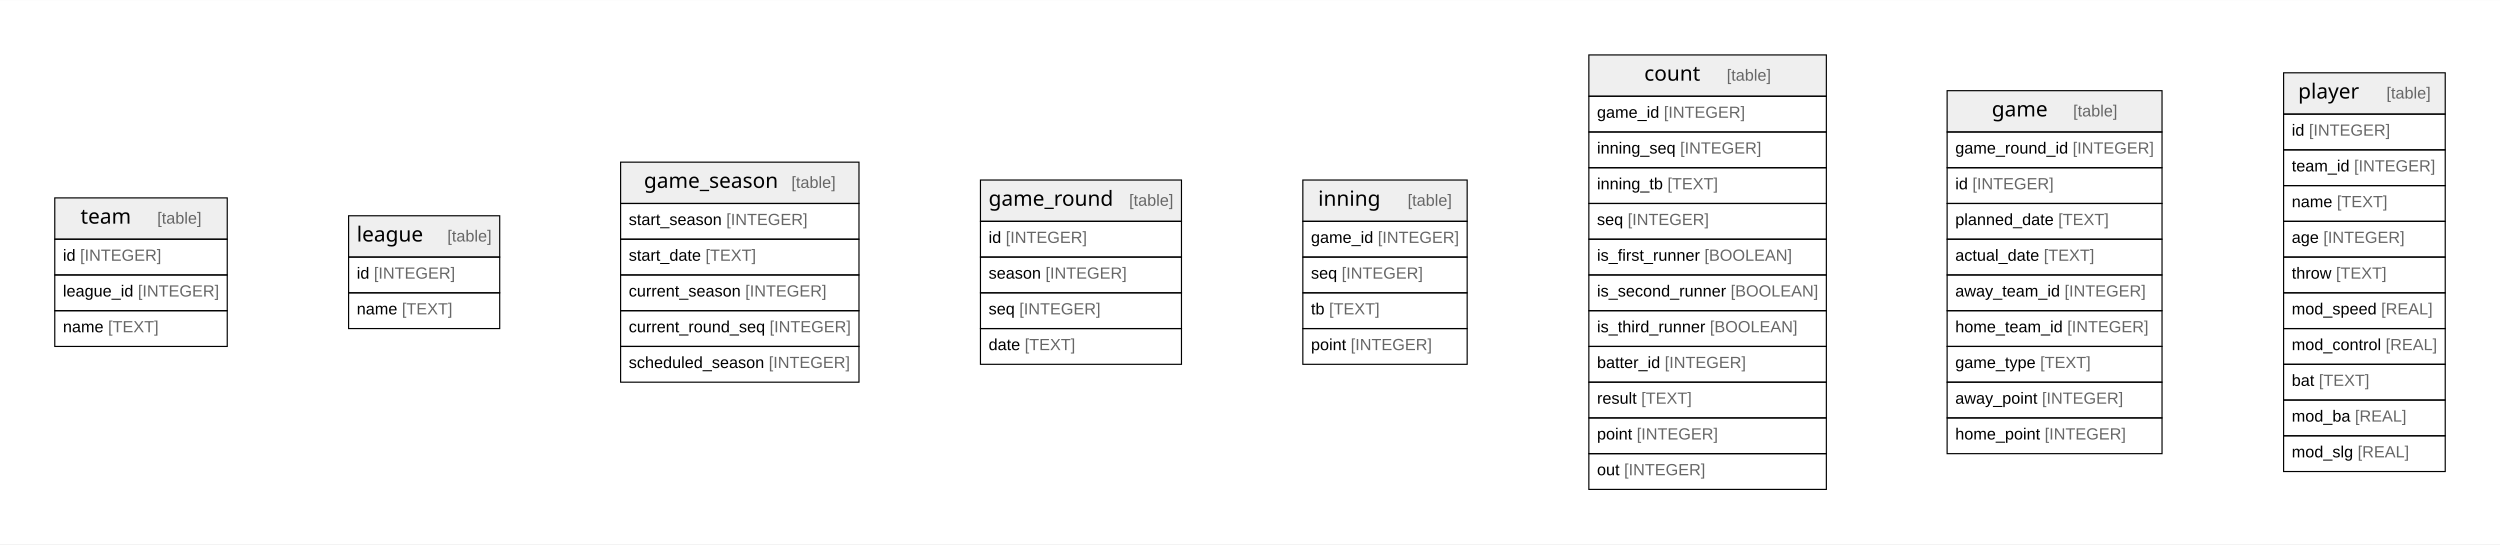
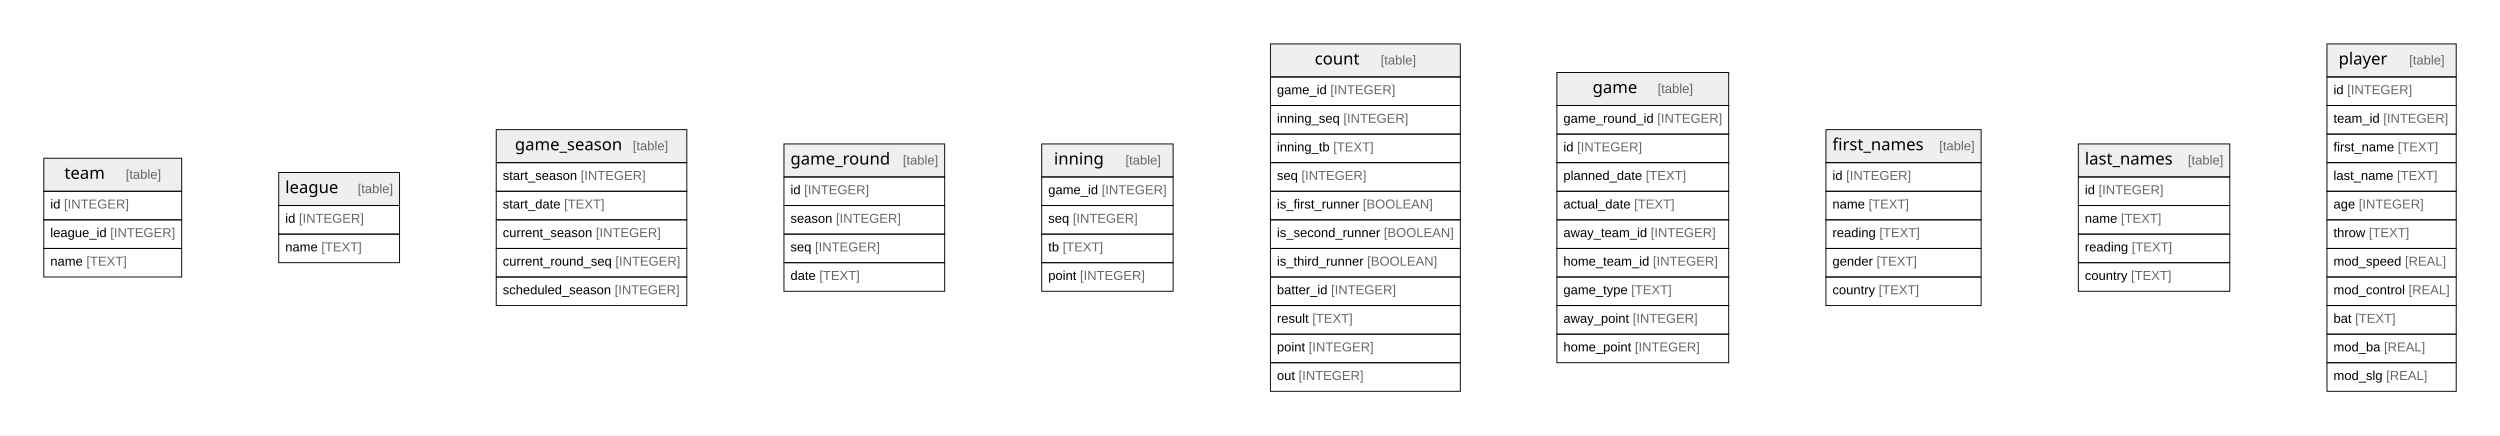
- <svg xmlns="http://www.w3.org/2000/svg" width="2154pt" height="469pt" viewBox="0.00 0.00 2154.35 468.80">
+ <svg xmlns="http://www.w3.org/2000/svg" width="2694pt" height="469pt" viewBox="0.00 0.00 2694.35 468.80">
  <g id="graph0" class="graph" transform="scale(1 1) rotate(0) translate(4 464.8)">
-     <polygon fill="white" stroke="none" points="-4,4 -4,-464.8 2150.35,-464.8 2150.35,4 -4,4" />
+     <polygon fill="white" stroke="none" points="-4,4 -4,-464.8 2690.35,-464.8 2690.35,4 -4,4" />
    <g id="node1" class="node">
      <polygon fill="#efefef" stroke="none" points="43.2,-258.8 43.2,-294.4 191.82,-294.4 191.82,-258.8 43.2,-258.8" />
      <polygon fill="none" stroke="black" points="43.2,-258.8 43.2,-294.4 191.82,-294.4 191.82,-258.8 43.2,-258.8" />
      <text text-anchor="start" x="65.39" y="-272.2" font-family="Arial Bold" font-size="18.00">team</text>
      <text text-anchor="start" x="100.37" y="-272.2" font-family="Arial" font-size="14.00">    </text>
      <text text-anchor="start" x="131.49" y="-272.2" font-family="Arial" font-size="14.00" fill="#666666">[table]</text>
      <polygon fill="none" stroke="black" points="43.2,-228 43.2,-258.8 191.82,-258.8 191.82,-228 43.2,-228" />
      <text text-anchor="start" x="50.2" y="-240.2" font-family="Arial" font-size="14.00">id </text>
      <text text-anchor="start" x="64.99" y="-240.2" font-family="Arial" font-size="14.00" fill="#666666">[INTEGER]</text>
      <polygon fill="none" stroke="black" points="43.2,-197.2 43.2,-228 191.82,-228 191.82,-197.2 43.2,-197.2" />
      <text text-anchor="start" x="50.2" y="-209.4" font-family="Arial" font-size="14.00">league_id </text>
      <text text-anchor="start" x="114.81" y="-209.4" font-family="Arial" font-size="14.00" fill="#666666">[INTEGER]</text>
      <polygon fill="none" stroke="black" points="43.2,-166.4 43.2,-197.2 191.82,-197.2 191.82,-166.4 43.2,-166.4" />
      <text text-anchor="start" x="50.2" y="-178.6" font-family="Arial" font-size="14.00">name </text>
      <text text-anchor="start" x="89.11" y="-178.6" font-family="Arial" font-size="14.00" fill="#666666">[TEXT]</text>
    </g>
    <g id="node2" class="node">
      <polygon fill="#efefef" stroke="none" points="296.4,-243.4 296.4,-279 426.62,-279 426.62,-243.4 296.4,-243.4" />
      <polygon fill="none" stroke="black" points="296.4,-243.4 296.4,-279 426.62,-279 426.62,-243.4 296.4,-243.4" />
      <text text-anchor="start" x="303.4" y="-256.8" font-family="Arial Bold" font-size="18.00">league</text>
      <text text-anchor="start" x="350.37" y="-256.8" font-family="Arial" font-size="14.00">    </text>
      <text text-anchor="start" x="381.48" y="-256.8" font-family="Arial" font-size="14.00" fill="#666666">[table]</text>
      <polygon fill="none" stroke="black" points="296.4,-212.6 296.4,-243.4 426.62,-243.4 426.62,-212.6 296.4,-212.6" />
      <text text-anchor="start" x="303.4" y="-224.8" font-family="Arial" font-size="14.00">id </text>
      <text text-anchor="start" x="318.18" y="-224.8" font-family="Arial" font-size="14.00" fill="#666666">[INTEGER]</text>
      <polygon fill="none" stroke="black" points="296.4,-181.8 296.4,-212.6 426.62,-212.6 426.62,-181.8 296.4,-181.8" />
      <text text-anchor="start" x="303.4" y="-194" font-family="Arial" font-size="14.00">name </text>
      <text text-anchor="start" x="342.31" y="-194" font-family="Arial" font-size="14.00" fill="#666666">[TEXT]</text>
    </g>
    <g id="node3" class="node">
      <polygon fill="#efefef" stroke="none" points="530.8,-289.6 530.8,-325.2 736.22,-325.2 736.22,-289.6 530.8,-289.6" />
      <polygon fill="none" stroke="black" points="530.8,-289.6 530.8,-325.2 736.22,-325.2 736.22,-289.6 530.8,-289.6" />
      <text text-anchor="start" x="550.9" y="-303" font-family="Arial Bold" font-size="18.00">game_season</text>
      <text text-anchor="start" x="646.87" y="-303" font-family="Arial" font-size="14.00">    </text>
      <text text-anchor="start" x="677.98" y="-303" font-family="Arial" font-size="14.00" fill="#666666">[table]</text>
      <polygon fill="none" stroke="black" points="530.8,-258.8 530.8,-289.6 736.22,-289.6 736.22,-258.8 530.8,-258.8" />
      <text text-anchor="start" x="537.8" y="-271" font-family="Arial" font-size="14.00">start_season </text>
      <text text-anchor="start" x="621.85" y="-271" font-family="Arial" font-size="14.00" fill="#666666">[INTEGER]</text>
      <polygon fill="none" stroke="black" points="530.8,-228 530.8,-258.8 736.22,-258.8 736.22,-228 530.8,-228" />
      <text text-anchor="start" x="537.8" y="-240.2" font-family="Arial" font-size="14.00">start_date </text>
      <text text-anchor="start" x="603.95" y="-240.2" font-family="Arial" font-size="14.00" fill="#666666">[TEXT]</text>
      <polygon fill="none" stroke="black" points="530.8,-197.2 530.8,-228 736.22,-228 736.22,-197.2 530.8,-197.2" />
      <text text-anchor="start" x="537.8" y="-209.4" font-family="Arial" font-size="14.00">current_season </text>
      <text text-anchor="start" x="638.19" y="-209.4" font-family="Arial" font-size="14.00" fill="#666666">[INTEGER]</text>
      <polygon fill="none" stroke="black" points="530.8,-166.4 530.8,-197.2 736.22,-197.2 736.22,-166.4 530.8,-166.4" />
      <text text-anchor="start" x="537.8" y="-178.6" font-family="Arial" font-size="14.00">current_round_seq </text>
      <text text-anchor="start" x="659.21" y="-178.6" font-family="Arial" font-size="14.00" fill="#666666">[INTEGER]</text>
      <polygon fill="none" stroke="black" points="530.8,-135.6 530.8,-166.4 736.22,-166.4 736.22,-135.6 530.8,-135.6" />
      <text text-anchor="start" x="537.8" y="-147.8" font-family="Arial" font-size="14.00">scheduled_season </text>
      <text text-anchor="start" x="658.45" y="-147.8" font-family="Arial" font-size="14.00" fill="#666666">[INTEGER]</text>
    </g>
    <g id="node4" class="node">
      <polygon fill="#efefef" stroke="none" points="840.9,-274.2 840.9,-309.8 1014.12,-309.8 1014.12,-274.2 840.9,-274.2" />
      <polygon fill="none" stroke="black" points="840.9,-274.2 840.9,-309.8 1014.12,-309.8 1014.12,-274.2 840.9,-274.2" />
      <text text-anchor="start" x="847.9" y="-287.6" font-family="Arial Bold" font-size="18.00">game_round</text>
      <text text-anchor="start" x="937.87" y="-287.6" font-family="Arial" font-size="14.00">    </text>
      <text text-anchor="start" x="968.99" y="-287.6" font-family="Arial" font-size="14.00" fill="#666666">[table]</text>
      <polygon fill="none" stroke="black" points="840.9,-243.4 840.9,-274.2 1014.12,-274.2 1014.12,-243.4 840.9,-243.4" />
      <text text-anchor="start" x="847.9" y="-255.6" font-family="Arial" font-size="14.00">id </text>
      <text text-anchor="start" x="862.68" y="-255.6" font-family="Arial" font-size="14.00" fill="#666666">[INTEGER]</text>
      <polygon fill="none" stroke="black" points="840.9,-212.6 840.9,-243.4 1014.12,-243.4 1014.12,-212.6 840.9,-212.6" />
      <text text-anchor="start" x="847.9" y="-224.8" font-family="Arial" font-size="14.00">season </text>
      <text text-anchor="start" x="896.93" y="-224.8" font-family="Arial" font-size="14.00" fill="#666666">[INTEGER]</text>
      <polygon fill="none" stroke="black" points="840.9,-181.8 840.9,-212.6 1014.12,-212.6 1014.12,-181.8 840.9,-181.8" />
      <text text-anchor="start" x="847.9" y="-194" font-family="Arial" font-size="14.00">seq </text>
      <text text-anchor="start" x="874.36" y="-194" font-family="Arial" font-size="14.00" fill="#666666">[INTEGER]</text>
      <polygon fill="none" stroke="black" points="840.9,-151 840.9,-181.8 1014.12,-181.8 1014.12,-151 840.9,-151" />
      <text text-anchor="start" x="847.9" y="-163.2" font-family="Arial" font-size="14.00">date </text>
      <text text-anchor="start" x="879.03" y="-163.2" font-family="Arial" font-size="14.00" fill="#666666">[TEXT]</text>
    </g>
    <g id="node5" class="node">
      <polygon fill="#efefef" stroke="none" points="1118.71,-274.2 1118.71,-309.8 1260.31,-309.8 1260.31,-274.2 1118.71,-274.2" />
      <polygon fill="none" stroke="black" points="1118.71,-274.2 1118.71,-309.8 1260.31,-309.8 1260.31,-274.2 1118.71,-274.2" />
      <text text-anchor="start" x="1131.88" y="-287.6" font-family="Arial Bold" font-size="18.00">inning</text>
      <text text-anchor="start" x="1177.88" y="-287.6" font-family="Arial" font-size="14.00">    </text>
      <text text-anchor="start" x="1209" y="-287.6" font-family="Arial" font-size="14.00" fill="#666666">[table]</text>
      <polygon fill="none" stroke="black" points="1118.71,-243.4 1118.71,-274.2 1260.31,-274.2 1260.31,-243.4 1118.71,-243.4" />
      <text text-anchor="start" x="1125.71" y="-255.6" font-family="Arial" font-size="14.00">game_id </text>
      <text text-anchor="start" x="1183.3" y="-255.6" font-family="Arial" font-size="14.00" fill="#666666">[INTEGER]</text>
      <polygon fill="none" stroke="black" points="1118.71,-212.6 1118.71,-243.4 1260.31,-243.4 1260.31,-212.6 1118.71,-212.6" />
      <text text-anchor="start" x="1125.71" y="-224.8" font-family="Arial" font-size="14.00">seq </text>
      <text text-anchor="start" x="1152.17" y="-224.8" font-family="Arial" font-size="14.00" fill="#666666">[INTEGER]</text>
      <polygon fill="none" stroke="black" points="1118.71,-181.8 1118.71,-212.6 1260.31,-212.6 1260.31,-181.8 1118.71,-181.8" />
      <text text-anchor="start" x="1125.71" y="-194" font-family="Arial" font-size="14.00">tb </text>
      <text text-anchor="start" x="1141.28" y="-194" font-family="Arial" font-size="14.00" fill="#666666">[TEXT]</text>
      <polygon fill="none" stroke="black" points="1118.71,-151 1118.71,-181.8 1260.31,-181.8 1260.31,-151 1118.71,-151" />
      <text text-anchor="start" x="1125.71" y="-163.2" font-family="Arial" font-size="14.00">point </text>
      <text text-anchor="start" x="1159.96" y="-163.2" font-family="Arial" font-size="14.00" fill="#666666">[INTEGER]</text>
    </g>
    <g id="node6" class="node">
      <polygon fill="#efefef" stroke="none" points="1365.18,-382 1365.18,-417.6 1569.84,-417.6 1569.84,-382 1365.18,-382" />
      <polygon fill="none" stroke="black" points="1365.18,-382 1365.18,-417.6 1569.84,-417.6 1569.84,-382 1365.18,-382" />
      <text text-anchor="start" x="1412.89" y="-395.4" font-family="Arial Bold" font-size="18.00">count</text>
      <text text-anchor="start" x="1452.88" y="-395.4" font-family="Arial" font-size="14.00">    </text>
      <text text-anchor="start" x="1483.99" y="-395.4" font-family="Arial" font-size="14.00" fill="#666666">[table]</text>
      <polygon fill="none" stroke="black" points="1365.18,-351.2 1365.18,-382 1569.84,-382 1569.84,-351.2 1365.18,-351.2" />
      <text text-anchor="start" x="1372.18" y="-363.4" font-family="Arial" font-size="14.00">game_id </text>
      <text text-anchor="start" x="1429.78" y="-363.4" font-family="Arial" font-size="14.00" fill="#666666">[INTEGER]</text>
      <polygon fill="none" stroke="black" points="1365.18,-320.4 1365.18,-351.2 1569.84,-351.2 1569.84,-320.4 1365.18,-320.4" />
      <text text-anchor="start" x="1372.18" y="-332.6" font-family="Arial" font-size="14.00">inning_seq </text>
      <text text-anchor="start" x="1443.8" y="-332.6" font-family="Arial" font-size="14.00" fill="#666666">[INTEGER]</text>
      <polygon fill="none" stroke="black" points="1365.18,-289.6 1365.18,-320.4 1569.84,-320.4 1569.84,-289.6 1365.18,-289.6" />
      <text text-anchor="start" x="1372.18" y="-301.8" font-family="Arial" font-size="14.00">inning_tb </text>
      <text text-anchor="start" x="1432.9" y="-301.8" font-family="Arial" font-size="14.00" fill="#666666">[TEXT]</text>
      <polygon fill="none" stroke="black" points="1365.18,-258.8 1365.18,-289.6 1569.84,-289.6 1569.84,-258.8 1365.18,-258.8" />
      <text text-anchor="start" x="1372.18" y="-271" font-family="Arial" font-size="14.00">seq </text>
      <text text-anchor="start" x="1398.64" y="-271" font-family="Arial" font-size="14.00" fill="#666666">[INTEGER]</text>
      <polygon fill="none" stroke="black" points="1365.18,-228 1365.18,-258.8 1569.84,-258.8 1569.84,-228 1365.18,-228" />
      <text text-anchor="start" x="1372.18" y="-240.2" font-family="Arial" font-size="14.00">is_first_runner </text>
      <text text-anchor="start" x="1464.78" y="-240.2" font-family="Arial" font-size="14.00" fill="#666666">[BOOLEAN]</text>
      <polygon fill="none" stroke="black" points="1365.18,-197.2 1365.18,-228 1569.84,-228 1569.84,-197.2 1365.18,-197.2" />
      <text text-anchor="start" x="1372.18" y="-209.4" font-family="Arial" font-size="14.00">is_second_runner </text>
      <text text-anchor="start" x="1487.37" y="-209.4" font-family="Arial" font-size="14.00" fill="#666666">[BOOLEAN]</text>
      <polygon fill="none" stroke="black" points="1365.18,-166.4 1365.18,-197.2 1569.84,-197.2 1569.84,-166.4 1365.18,-166.4" />
      <text text-anchor="start" x="1372.18" y="-178.6" font-family="Arial" font-size="14.00">is_third_runner </text>
      <text text-anchor="start" x="1469.46" y="-178.6" font-family="Arial" font-size="14.00" fill="#666666">[BOOLEAN]</text>
      <polygon fill="none" stroke="black" points="1365.18,-135.6 1365.18,-166.4 1569.84,-166.4 1569.84,-135.6 1365.18,-135.6" />
      <text text-anchor="start" x="1372.18" y="-147.8" font-family="Arial" font-size="14.00">batter_id </text>
      <text text-anchor="start" x="1430.55" y="-147.8" font-family="Arial" font-size="14.00" fill="#666666">[INTEGER]</text>
      <polygon fill="none" stroke="black" points="1365.18,-104.8 1365.18,-135.6 1569.84,-135.6 1569.84,-104.8 1365.18,-104.8" />
      <text text-anchor="start" x="1372.18" y="-117" font-family="Arial" font-size="14.00">result </text>
      <text text-anchor="start" x="1410.31" y="-117" font-family="Arial" font-size="14.00" fill="#666666">[TEXT]</text>
      <polygon fill="none" stroke="black" points="1365.18,-74 1365.18,-104.8 1569.84,-104.8 1569.84,-74 1365.18,-74" />
      <text text-anchor="start" x="1372.18" y="-86.2" font-family="Arial" font-size="14.00">point </text>
      <text text-anchor="start" x="1406.43" y="-86.2" font-family="Arial" font-size="14.00" fill="#666666">[INTEGER]</text>
      <polygon fill="none" stroke="black" points="1365.18,-43.2 1365.18,-74 1569.84,-74 1569.84,-43.2 1365.18,-43.2" />
      <text text-anchor="start" x="1372.18" y="-55.4" font-family="Arial" font-size="14.00">out </text>
      <text text-anchor="start" x="1395.53" y="-55.4" font-family="Arial" font-size="14.00" fill="#666666">[INTEGER]</text>
    </g>
    <g id="node7" class="node">
      <polygon fill="#efefef" stroke="none" points="1673.91,-351.2 1673.91,-386.8 1859.11,-386.8 1859.11,-351.2 1673.91,-351.2" />
      <polygon fill="none" stroke="black" points="1673.91,-351.2 1673.91,-386.8 1859.11,-386.8 1859.11,-351.2 1673.91,-351.2" />
      <text text-anchor="start" x="1712.39" y="-364.6" font-family="Arial Bold" font-size="18.00">game</text>
      <text text-anchor="start" x="1751.37" y="-364.6" font-family="Arial" font-size="14.00">    </text>
      <text text-anchor="start" x="1782.49" y="-364.6" font-family="Arial" font-size="14.00" fill="#666666">[table]</text>
      <polygon fill="none" stroke="black" points="1673.91,-320.4 1673.91,-351.2 1859.11,-351.2 1859.11,-320.4 1673.91,-320.4" />
      <text text-anchor="start" x="1680.91" y="-332.6" font-family="Arial" font-size="14.00">game_round_id </text>
      <text text-anchor="start" x="1782.1" y="-332.6" font-family="Arial" font-size="14.00" fill="#666666">[INTEGER]</text>
      <polygon fill="none" stroke="black" points="1673.91,-289.6 1673.91,-320.4 1859.11,-320.4 1859.11,-289.6 1673.91,-289.6" />
      <text text-anchor="start" x="1680.91" y="-301.8" font-family="Arial" font-size="14.00">id </text>
      <text text-anchor="start" x="1695.7" y="-301.8" font-family="Arial" font-size="14.00" fill="#666666">[INTEGER]</text>
      <polygon fill="none" stroke="black" points="1673.91,-258.8 1673.91,-289.6 1859.11,-289.6 1859.11,-258.8 1673.91,-258.8" />
      <text text-anchor="start" x="1680.91" y="-271" font-family="Arial" font-size="14.00">planned_date </text>
      <text text-anchor="start" x="1769.66" y="-271" font-family="Arial" font-size="14.00" fill="#666666">[TEXT]</text>
      <polygon fill="none" stroke="black" points="1673.91,-228 1673.91,-258.8 1859.11,-258.8 1859.11,-228 1673.91,-228" />
      <text text-anchor="start" x="1680.91" y="-240.2" font-family="Arial" font-size="14.00">actual_date </text>
      <text text-anchor="start" x="1757.2" y="-240.2" font-family="Arial" font-size="14.00" fill="#666666">[TEXT]</text>
      <polygon fill="none" stroke="black" points="1673.91,-197.2 1673.91,-228 1859.11,-228 1859.11,-197.2 1673.91,-197.2" />
      <text text-anchor="start" x="1680.91" y="-209.4" font-family="Arial" font-size="14.00">away_team_id </text>
      <text text-anchor="start" x="1775.08" y="-209.4" font-family="Arial" font-size="14.00" fill="#666666">[INTEGER]</text>
      <polygon fill="none" stroke="black" points="1673.91,-166.4 1673.91,-197.2 1859.11,-197.2 1859.11,-166.4 1673.91,-166.4" />
      <text text-anchor="start" x="1680.91" y="-178.6" font-family="Arial" font-size="14.00">home_team_id </text>
      <text text-anchor="start" x="1777.42" y="-178.6" font-family="Arial" font-size="14.00" fill="#666666">[INTEGER]</text>
      <polygon fill="none" stroke="black" points="1673.91,-135.6 1673.91,-166.4 1859.11,-166.4 1859.11,-135.6 1673.91,-135.6" />
      <text text-anchor="start" x="1680.91" y="-147.8" font-family="Arial" font-size="14.00">game_type </text>
      <text text-anchor="start" x="1754.07" y="-147.8" font-family="Arial" font-size="14.00" fill="#666666">[TEXT]</text>
      <polygon fill="none" stroke="black" points="1673.91,-104.8 1673.91,-135.6 1859.11,-135.6 1859.11,-104.8 1673.91,-104.8" />
      <text text-anchor="start" x="1680.91" y="-117" font-family="Arial" font-size="14.00">away_point </text>
      <text text-anchor="start" x="1755.63" y="-117" font-family="Arial" font-size="14.00" fill="#666666">[INTEGER]</text>
      <polygon fill="none" stroke="black" points="1673.91,-74 1673.91,-104.8 1859.11,-104.8 1859.11,-74 1673.91,-74" />
      <text text-anchor="start" x="1680.91" y="-86.2" font-family="Arial" font-size="14.00">home_point </text>
      <text text-anchor="start" x="1757.97" y="-86.2" font-family="Arial" font-size="14.00" fill="#666666">[INTEGER]</text>
    </g>
    <g id="node8" class="node">
-       <polygon fill="#efefef" stroke="none" points="1963.87,-366.6 1963.87,-402.2 2103.15,-402.2 2103.15,-366.6 1963.87,-366.6" />
-       <polygon fill="none" stroke="black" points="1963.87,-366.6 1963.87,-402.2 2103.15,-402.2 2103.15,-366.6 1963.87,-366.6" />
-       <text text-anchor="start" x="1976.4" y="-380" font-family="Arial Bold" font-size="18.00">player</text>
-       <text text-anchor="start" x="2021.37" y="-380" font-family="Arial" font-size="14.00">    </text>
-       <text text-anchor="start" x="2052.49" y="-380" font-family="Arial" font-size="14.00" fill="#666666">[table]</text>
-       <polygon fill="none" stroke="black" points="1963.87,-335.8 1963.87,-366.6 2103.15,-366.6 2103.15,-335.8 1963.87,-335.8" />
-       <text text-anchor="start" x="1970.87" y="-348" font-family="Arial" font-size="14.00">id </text>
-       <text text-anchor="start" x="1985.66" y="-348" font-family="Arial" font-size="14.00" fill="#666666">[INTEGER]</text>
-       <polygon fill="none" stroke="black" points="1963.87,-305 1963.87,-335.8 2103.15,-335.8 2103.15,-305 1963.87,-305" />
-       <text text-anchor="start" x="1970.87" y="-317.2" font-family="Arial" font-size="14.00">team_id </text>
-       <text text-anchor="start" x="2024.57" y="-317.2" font-family="Arial" font-size="14.00" fill="#666666">[INTEGER]</text>
-       <polygon fill="none" stroke="black" points="1963.87,-274.2 1963.87,-305 2103.15,-305 2103.15,-274.2 1963.87,-274.2" />
-       <text text-anchor="start" x="1970.87" y="-286.4" font-family="Arial" font-size="14.00">name </text>
-       <text text-anchor="start" x="2009.78" y="-286.4" font-family="Arial" font-size="14.00" fill="#666666">[TEXT]</text>
-       <polygon fill="none" stroke="black" points="1963.87,-243.4 1963.87,-274.2 2103.15,-274.2 2103.15,-243.4 1963.87,-243.4" />
-       <text text-anchor="start" x="1970.87" y="-255.6" font-family="Arial" font-size="14.00">age </text>
-       <text text-anchor="start" x="1998.12" y="-255.6" font-family="Arial" font-size="14.00" fill="#666666">[INTEGER]</text>
-       <polygon fill="none" stroke="black" points="1963.87,-212.6 1963.87,-243.4 2103.15,-243.4 2103.15,-212.6 1963.87,-212.6" />
-       <text text-anchor="start" x="1970.87" y="-224.8" font-family="Arial" font-size="14.00">throw </text>
-       <text text-anchor="start" x="2008.99" y="-224.8" font-family="Arial" font-size="14.00" fill="#666666">[TEXT]</text>
-       <polygon fill="none" stroke="black" points="1963.87,-181.8 1963.87,-212.6 2103.15,-212.6 2103.15,-181.8 1963.87,-181.8" />
-       <text text-anchor="start" x="1970.87" y="-194" font-family="Arial" font-size="14.00">mod_speed </text>
-       <text text-anchor="start" x="2047.92" y="-194" font-family="Arial" font-size="14.00" fill="#666666">[REAL]</text>
-       <polygon fill="none" stroke="black" points="1963.87,-151 1963.87,-181.8 2103.15,-181.8 2103.15,-151 1963.87,-151" />
-       <text text-anchor="start" x="1970.87" y="-163.2" font-family="Arial" font-size="14.00">mod_control </text>
-       <text text-anchor="start" x="2051.8" y="-163.2" font-family="Arial" font-size="14.00" fill="#666666">[REAL]</text>
-       <polygon fill="none" stroke="black" points="1963.87,-120.2 1963.87,-151 2103.15,-151 2103.15,-120.2 1963.87,-120.2" />
-       <text text-anchor="start" x="1970.87" y="-132.4" font-family="Arial" font-size="14.00">bat </text>
-       <text text-anchor="start" x="1994.22" y="-132.4" font-family="Arial" font-size="14.00" fill="#666666">[TEXT]</text>
-       <polygon fill="none" stroke="black" points="1963.87,-89.4 1963.87,-120.2 2103.15,-120.2 2103.15,-89.4 1963.87,-89.4" />
-       <text text-anchor="start" x="1970.87" y="-101.6" font-family="Arial" font-size="14.00">mod_ba </text>
-       <text text-anchor="start" x="2025.35" y="-101.6" font-family="Arial" font-size="14.00" fill="#666666">[REAL]</text>
-       <polygon fill="none" stroke="black" points="1963.87,-58.6 1963.87,-89.4 2103.15,-89.4 2103.15,-58.6 1963.87,-58.6" />
-       <text text-anchor="start" x="1970.87" y="-70.8" font-family="Arial" font-size="14.00">mod_slg </text>
-       <text text-anchor="start" x="2027.68" y="-70.8" font-family="Arial" font-size="14.00" fill="#666666">[REAL]</text>
+       <polygon fill="#efefef" stroke="none" points="1963.89,-289.6 1963.89,-325.2 2131.13,-325.2 2131.13,-289.6 1963.89,-289.6" />
+       <polygon fill="none" stroke="black" points="1963.89,-289.6 1963.89,-325.2 2131.13,-325.2 2131.13,-289.6 1963.89,-289.6" />
+       <text text-anchor="start" x="1970.89" y="-303" font-family="Arial Bold" font-size="18.00">first_names</text>
+       <text text-anchor="start" x="2054.87" y="-303" font-family="Arial" font-size="14.00">    </text>
+       <text text-anchor="start" x="2085.99" y="-303" font-family="Arial" font-size="14.00" fill="#666666">[table]</text>
+       <polygon fill="none" stroke="black" points="1963.89,-258.8 1963.89,-289.6 2131.13,-289.6 2131.13,-258.8 1963.89,-258.8" />
+       <text text-anchor="start" x="1970.89" y="-271" font-family="Arial" font-size="14.00">id </text>
+       <text text-anchor="start" x="1985.68" y="-271" font-family="Arial" font-size="14.00" fill="#666666">[INTEGER]</text>
+       <polygon fill="none" stroke="black" points="1963.89,-228 1963.89,-258.8 2131.13,-258.8 2131.13,-228 1963.89,-228" />
+       <text text-anchor="start" x="1970.89" y="-240.2" font-family="Arial" font-size="14.00">name </text>
+       <text text-anchor="start" x="2009.8" y="-240.2" font-family="Arial" font-size="14.00" fill="#666666">[TEXT]</text>
+       <polygon fill="none" stroke="black" points="1963.89,-197.2 1963.89,-228 2131.13,-228 2131.13,-197.2 1963.89,-197.2" />
+       <text text-anchor="start" x="1970.89" y="-209.4" font-family="Arial" font-size="14.00">reading </text>
+       <text text-anchor="start" x="2021.49" y="-209.4" font-family="Arial" font-size="14.00" fill="#666666">[TEXT]</text>
+       <polygon fill="none" stroke="black" points="1963.89,-166.4 1963.89,-197.2 2131.13,-197.2 2131.13,-166.4 1963.89,-166.4" />
+       <text text-anchor="start" x="1970.89" y="-178.6" font-family="Arial" font-size="14.00">gender </text>
+       <text text-anchor="start" x="2018.38" y="-178.6" font-family="Arial" font-size="14.00" fill="#666666">[TEXT]</text>
+       <polygon fill="none" stroke="black" points="1963.89,-135.6 1963.89,-166.4 2131.13,-166.4 2131.13,-135.6 1963.89,-135.6" />
+       <text text-anchor="start" x="1970.89" y="-147.8" font-family="Arial" font-size="14.00">country </text>
+       <text text-anchor="start" x="2020.69" y="-147.8" font-family="Arial" font-size="14.00" fill="#666666">[TEXT]</text>
+     </g>
+     <g id="node9" class="node">
+       <polygon fill="#efefef" stroke="none" points="2235.89,-274.2 2235.89,-309.8 2399.13,-309.8 2399.13,-274.2 2235.89,-274.2" />
+       <polygon fill="none" stroke="black" points="2235.89,-274.2 2235.89,-309.8 2399.13,-309.8 2399.13,-274.2 2235.89,-274.2" />
+       <text text-anchor="start" x="2242.89" y="-287.6" font-family="Arial Bold" font-size="18.00">last_names</text>
+       <text text-anchor="start" x="2322.87" y="-287.6" font-family="Arial" font-size="14.00">    </text>
+       <text text-anchor="start" x="2353.99" y="-287.6" font-family="Arial" font-size="14.00" fill="#666666">[table]</text>
+       <polygon fill="none" stroke="black" points="2235.89,-243.4 2235.89,-274.2 2399.13,-274.2 2399.13,-243.4 2235.89,-243.4" />
+       <text text-anchor="start" x="2242.89" y="-255.6" font-family="Arial" font-size="14.00">id </text>
+       <text text-anchor="start" x="2257.68" y="-255.6" font-family="Arial" font-size="14.00" fill="#666666">[INTEGER]</text>
+       <polygon fill="none" stroke="black" points="2235.89,-212.6 2235.89,-243.4 2399.13,-243.4 2399.13,-212.6 2235.89,-212.6" />
+       <text text-anchor="start" x="2242.89" y="-224.8" font-family="Arial" font-size="14.00">name </text>
+       <text text-anchor="start" x="2281.8" y="-224.8" font-family="Arial" font-size="14.00" fill="#666666">[TEXT]</text>
+       <polygon fill="none" stroke="black" points="2235.89,-181.8 2235.89,-212.6 2399.13,-212.6 2399.13,-181.8 2235.89,-181.8" />
+       <text text-anchor="start" x="2242.89" y="-194" font-family="Arial" font-size="14.00">reading </text>
+       <text text-anchor="start" x="2293.49" y="-194" font-family="Arial" font-size="14.00" fill="#666666">[TEXT]</text>
+       <polygon fill="none" stroke="black" points="2235.89,-151 2235.89,-181.8 2399.13,-181.8 2399.13,-151 2235.89,-151" />
+       <text text-anchor="start" x="2242.89" y="-163.2" font-family="Arial" font-size="14.00">country </text>
+       <text text-anchor="start" x="2292.69" y="-163.2" font-family="Arial" font-size="14.00" fill="#666666">[TEXT]</text>
+     </g>
+     <g id="node10" class="node">
+       <polygon fill="#efefef" stroke="none" points="2503.87,-382 2503.87,-417.6 2643.15,-417.6 2643.15,-382 2503.87,-382" />
+       <polygon fill="none" stroke="black" points="2503.87,-382 2503.87,-417.6 2643.15,-417.6 2643.15,-382 2503.87,-382" />
+       <text text-anchor="start" x="2516.4" y="-395.4" font-family="Arial Bold" font-size="18.00">player</text>
+       <text text-anchor="start" x="2561.37" y="-395.4" font-family="Arial" font-size="14.00">    </text>
+       <text text-anchor="start" x="2592.49" y="-395.4" font-family="Arial" font-size="14.00" fill="#666666">[table]</text>
+       <polygon fill="none" stroke="black" points="2503.87,-351.2 2503.87,-382 2643.15,-382 2643.15,-351.2 2503.87,-351.2" />
+       <text text-anchor="start" x="2510.87" y="-363.4" font-family="Arial" font-size="14.00">id </text>
+       <text text-anchor="start" x="2525.66" y="-363.4" font-family="Arial" font-size="14.00" fill="#666666">[INTEGER]</text>
+       <polygon fill="none" stroke="black" points="2503.87,-320.4 2503.87,-351.2 2643.15,-351.2 2643.15,-320.4 2503.87,-320.4" />
+       <text text-anchor="start" x="2510.87" y="-332.6" font-family="Arial" font-size="14.00">team_id </text>
+       <text text-anchor="start" x="2564.57" y="-332.6" font-family="Arial" font-size="14.00" fill="#666666">[INTEGER]</text>
+       <polygon fill="none" stroke="black" points="2503.87,-289.6 2503.87,-320.4 2643.15,-320.4 2643.15,-289.6 2503.87,-289.6" />
+       <text text-anchor="start" x="2510.87" y="-301.8" font-family="Arial" font-size="14.00">first_name </text>
+       <text text-anchor="start" x="2580.12" y="-301.8" font-family="Arial" font-size="14.00" fill="#666666">[TEXT]</text>
+       <polygon fill="none" stroke="black" points="2503.87,-258.8 2503.87,-289.6 2643.15,-289.6 2643.15,-258.8 2503.87,-258.8" />
+       <text text-anchor="start" x="2510.87" y="-271" font-family="Arial" font-size="14.00">last_name </text>
+       <text text-anchor="start" x="2579.35" y="-271" font-family="Arial" font-size="14.00" fill="#666666">[TEXT]</text>
+       <polygon fill="none" stroke="black" points="2503.87,-228 2503.87,-258.8 2643.15,-258.8 2643.15,-228 2503.87,-228" />
+       <text text-anchor="start" x="2510.87" y="-240.2" font-family="Arial" font-size="14.00">age </text>
+       <text text-anchor="start" x="2538.12" y="-240.2" font-family="Arial" font-size="14.00" fill="#666666">[INTEGER]</text>
+       <polygon fill="none" stroke="black" points="2503.87,-197.2 2503.87,-228 2643.15,-228 2643.15,-197.2 2503.87,-197.2" />
+       <text text-anchor="start" x="2510.87" y="-209.4" font-family="Arial" font-size="14.00">throw </text>
+       <text text-anchor="start" x="2548.99" y="-209.4" font-family="Arial" font-size="14.00" fill="#666666">[TEXT]</text>
+       <polygon fill="none" stroke="black" points="2503.87,-166.4 2503.87,-197.2 2643.15,-197.2 2643.15,-166.4 2503.87,-166.4" />
+       <text text-anchor="start" x="2510.87" y="-178.6" font-family="Arial" font-size="14.00">mod_speed </text>
+       <text text-anchor="start" x="2587.92" y="-178.6" font-family="Arial" font-size="14.00" fill="#666666">[REAL]</text>
+       <polygon fill="none" stroke="black" points="2503.87,-135.6 2503.87,-166.4 2643.15,-166.4 2643.15,-135.6 2503.87,-135.6" />
+       <text text-anchor="start" x="2510.87" y="-147.8" font-family="Arial" font-size="14.00">mod_control </text>
+       <text text-anchor="start" x="2591.8" y="-147.8" font-family="Arial" font-size="14.00" fill="#666666">[REAL]</text>
+       <polygon fill="none" stroke="black" points="2503.87,-104.8 2503.87,-135.6 2643.15,-135.6 2643.15,-104.8 2503.87,-104.8" />
+       <text text-anchor="start" x="2510.87" y="-117" font-family="Arial" font-size="14.00">bat </text>
+       <text text-anchor="start" x="2534.22" y="-117" font-family="Arial" font-size="14.00" fill="#666666">[TEXT]</text>
+       <polygon fill="none" stroke="black" points="2503.87,-74 2503.87,-104.8 2643.15,-104.8 2643.15,-74 2503.87,-74" />
+       <text text-anchor="start" x="2510.87" y="-86.2" font-family="Arial" font-size="14.00">mod_ba </text>
+       <text text-anchor="start" x="2565.35" y="-86.2" font-family="Arial" font-size="14.00" fill="#666666">[REAL]</text>
+       <polygon fill="none" stroke="black" points="2503.87,-43.2 2503.87,-74 2643.15,-74 2643.15,-43.2 2503.87,-43.2" />
+       <text text-anchor="start" x="2510.87" y="-55.4" font-family="Arial" font-size="14.00">mod_slg </text>
+       <text text-anchor="start" x="2567.68" y="-55.4" font-family="Arial" font-size="14.00" fill="#666666">[REAL]</text>
    </g>
  </g>
</svg>
